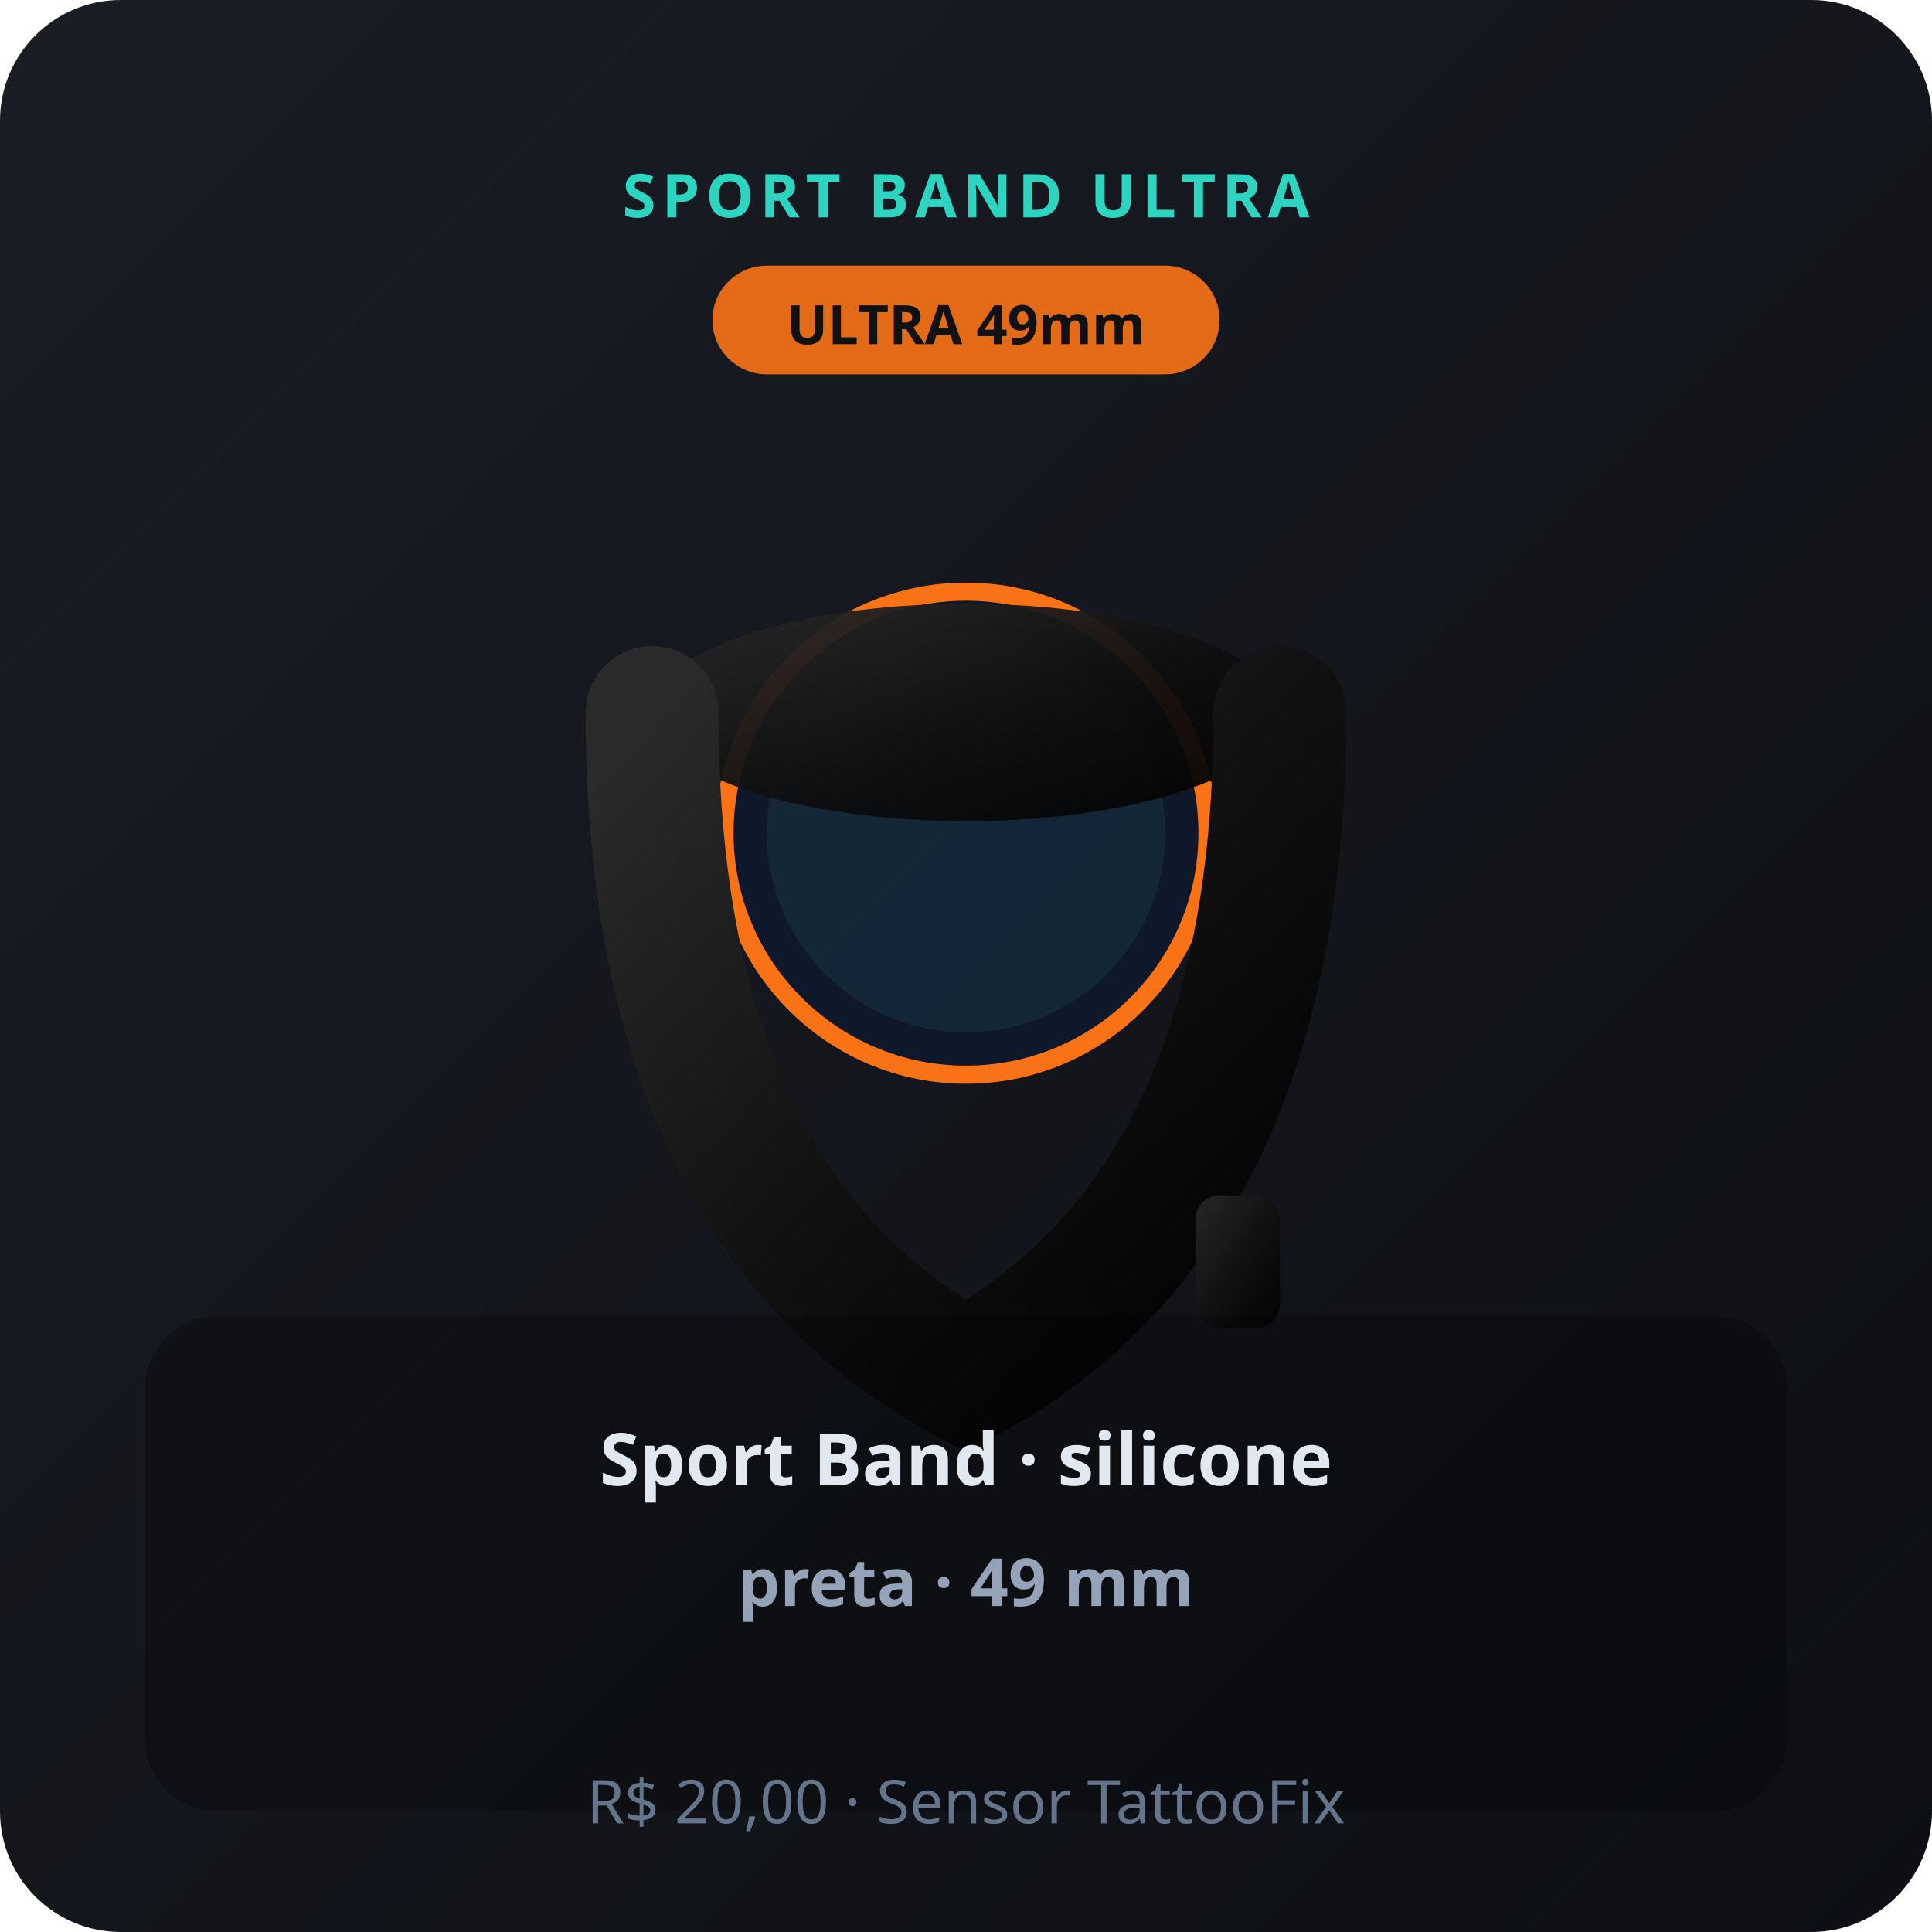
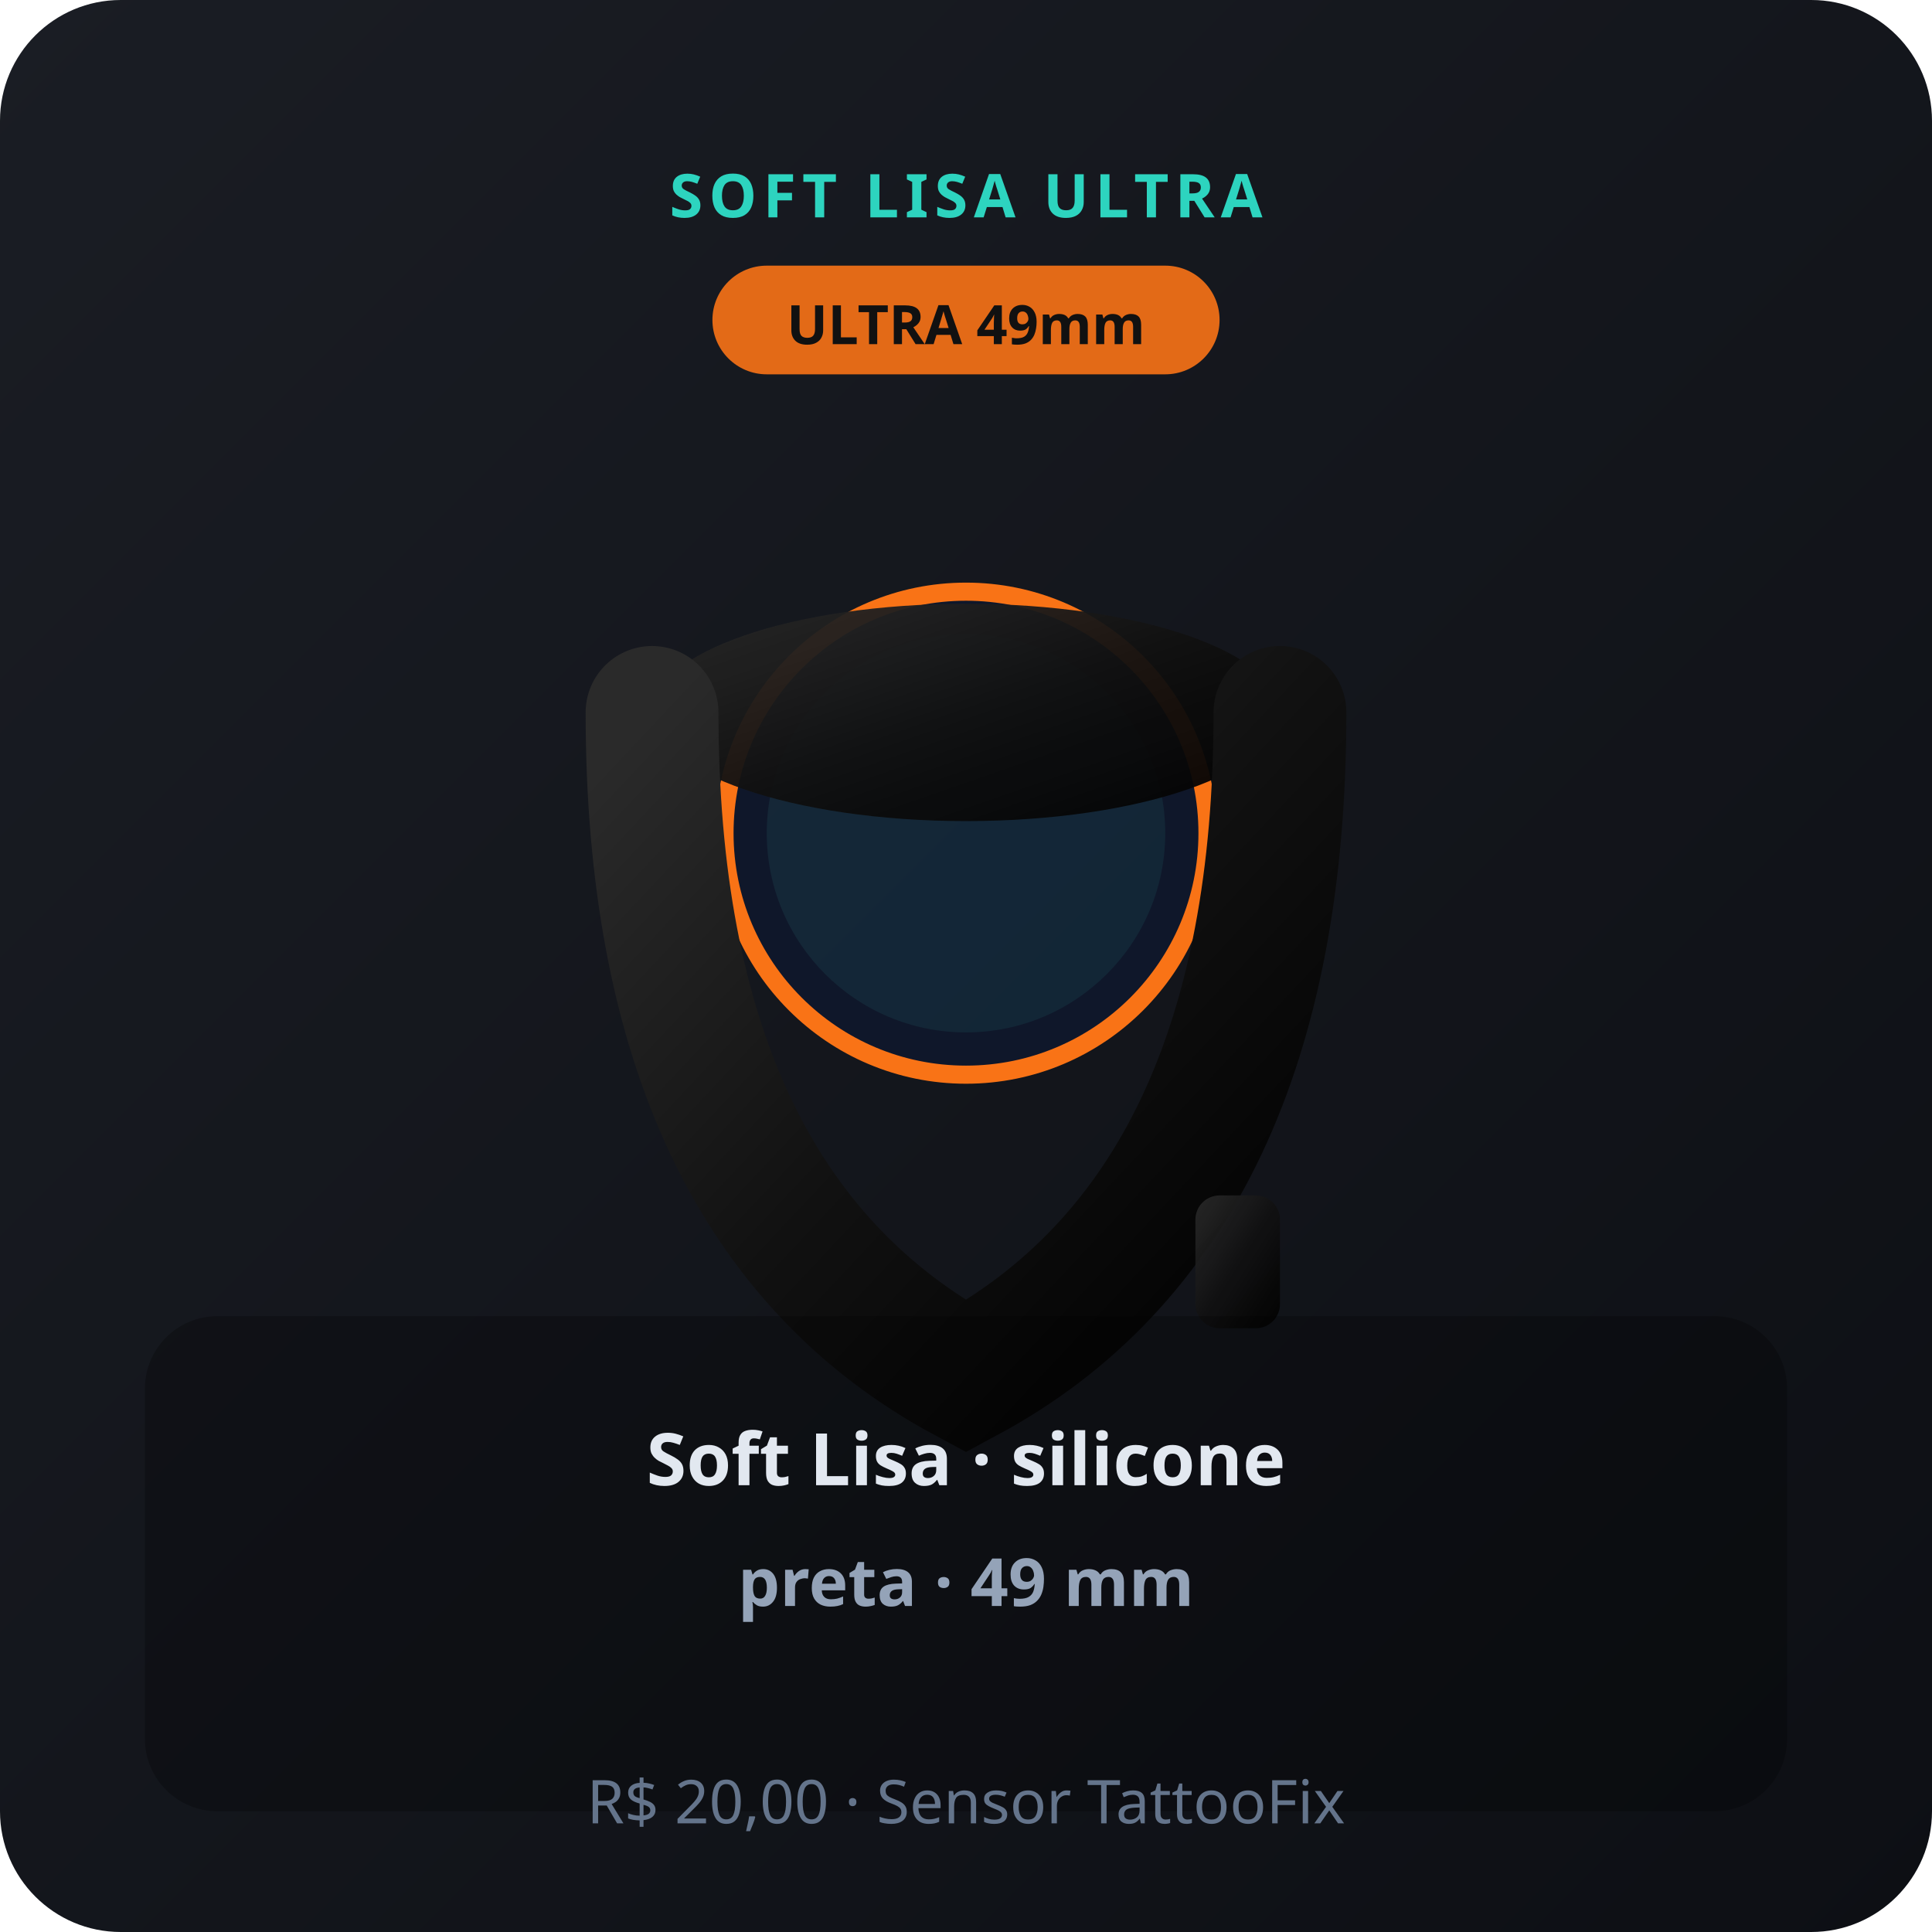
<svg xmlns="http://www.w3.org/2000/svg" viewBox="0 0 320 320" role="img" aria-label="Pulseira de Silicone Soft Lisa Tradicional — preta (49mm)">
  <defs>
    <linearGradient id="bgpulseirasportpretaultra49" x1="0%" y1="0%" x2="100%" y2="100%">
      <stop offset="0%" stop-color="#1a1d24" />
      <stop offset="100%" stop-color="#0d0f14" />
    </linearGradient>
    <linearGradient id="bandpulseirasportpretaultra49" x1="0%" y1="0%" x2="100%" y2="100%">
      <stop offset="0%" stop-color="#2a2a2a" />
      <stop offset="50%" stop-color="#111111" />
      <stop offset="100%" stop-color="#000000" />
    </linearGradient>
    <linearGradient id="accentpulseirasportpretaultra49" x1="0%" y1="0%" x2="100%" y2="100%">
      <stop offset="0%" stop-color="#5eead4" />
      <stop offset="100%" stop-color="#2dd4bf" />
    </linearGradient>
  </defs>
  <rect width="320" height="320" rx="20" fill="url(#bgpulseirasportpretaultra49)" />
-   <text x="160" y="36" text-anchor="middle" fill="#2dd4bf" font-family="system-ui,sans-serif" font-size="10" font-weight="700" letter-spacing="1">SPORT BAND ULTRA</text>
+   <text x="160" y="36" text-anchor="middle" fill="#2dd4bf" font-family="system-ui,sans-serif" font-size="10" font-weight="700" letter-spacing="1">SOFT LISA ULTRA</text>
  <rect x="118" y="44" width="84" height="18" rx="9" fill="#f97316" opacity="0.9" />
  <text x="160" y="57" text-anchor="middle" fill="#111" font-family="system-ui,sans-serif" font-size="9" font-weight="800">ULTRA 49mm</text>
  <rect x="148" y="108" width="24" height="20" rx="6" fill="#1e293b" stroke="url(#accentpulseirasportpretaultra49)" stroke-width="1.5" />
  <circle cx="160" cy="138" r="40" fill="#0f172a" stroke="#f97316" stroke-width="3" />
  <circle cx="160" cy="138" r="33" fill="url(#accentpulseirasportpretaultra49)" opacity="0.08" />
  <ellipse cx="160" cy="118" rx="52" ry="18" fill="url(#bandpulseirasportpretaultra49)" opacity="0.95" />
  <path d="M108 118 Q108 200 160 228 Q212 200 212 118" fill="none" stroke="url(#bandpulseirasportpretaultra49)" stroke-width="22" stroke-linecap="round" />
  <rect x="198" y="198" width="14" height="22" rx="4" fill="url(#bandpulseirasportpretaultra49)" opacity="0.9" />
  <rect x="24" y="218" width="272" height="82" rx="12" fill="#000" fill-opacity="0.25" />
-   <text x="160" y="246" text-anchor="middle" fill="#e2e8f0" font-family="system-ui,sans-serif" font-size="12" font-weight="700">Sport Band · silicone</text>
+   <text x="160" y="246" text-anchor="middle" fill="#e2e8f0" font-family="system-ui,sans-serif" font-size="12" font-weight="700">Soft Lisa · silicone</text>
  <text x="160" y="266" text-anchor="middle" fill="#94a3b8" font-family="system-ui,sans-serif" font-size="11" font-weight="600">preta · 49 mm</text>
  <text x="160" y="302" text-anchor="middle" fill="#64748b" font-family="system-ui,sans-serif" font-size="10">R$ 20,00 · Sensor TattooFix</text>
</svg>
